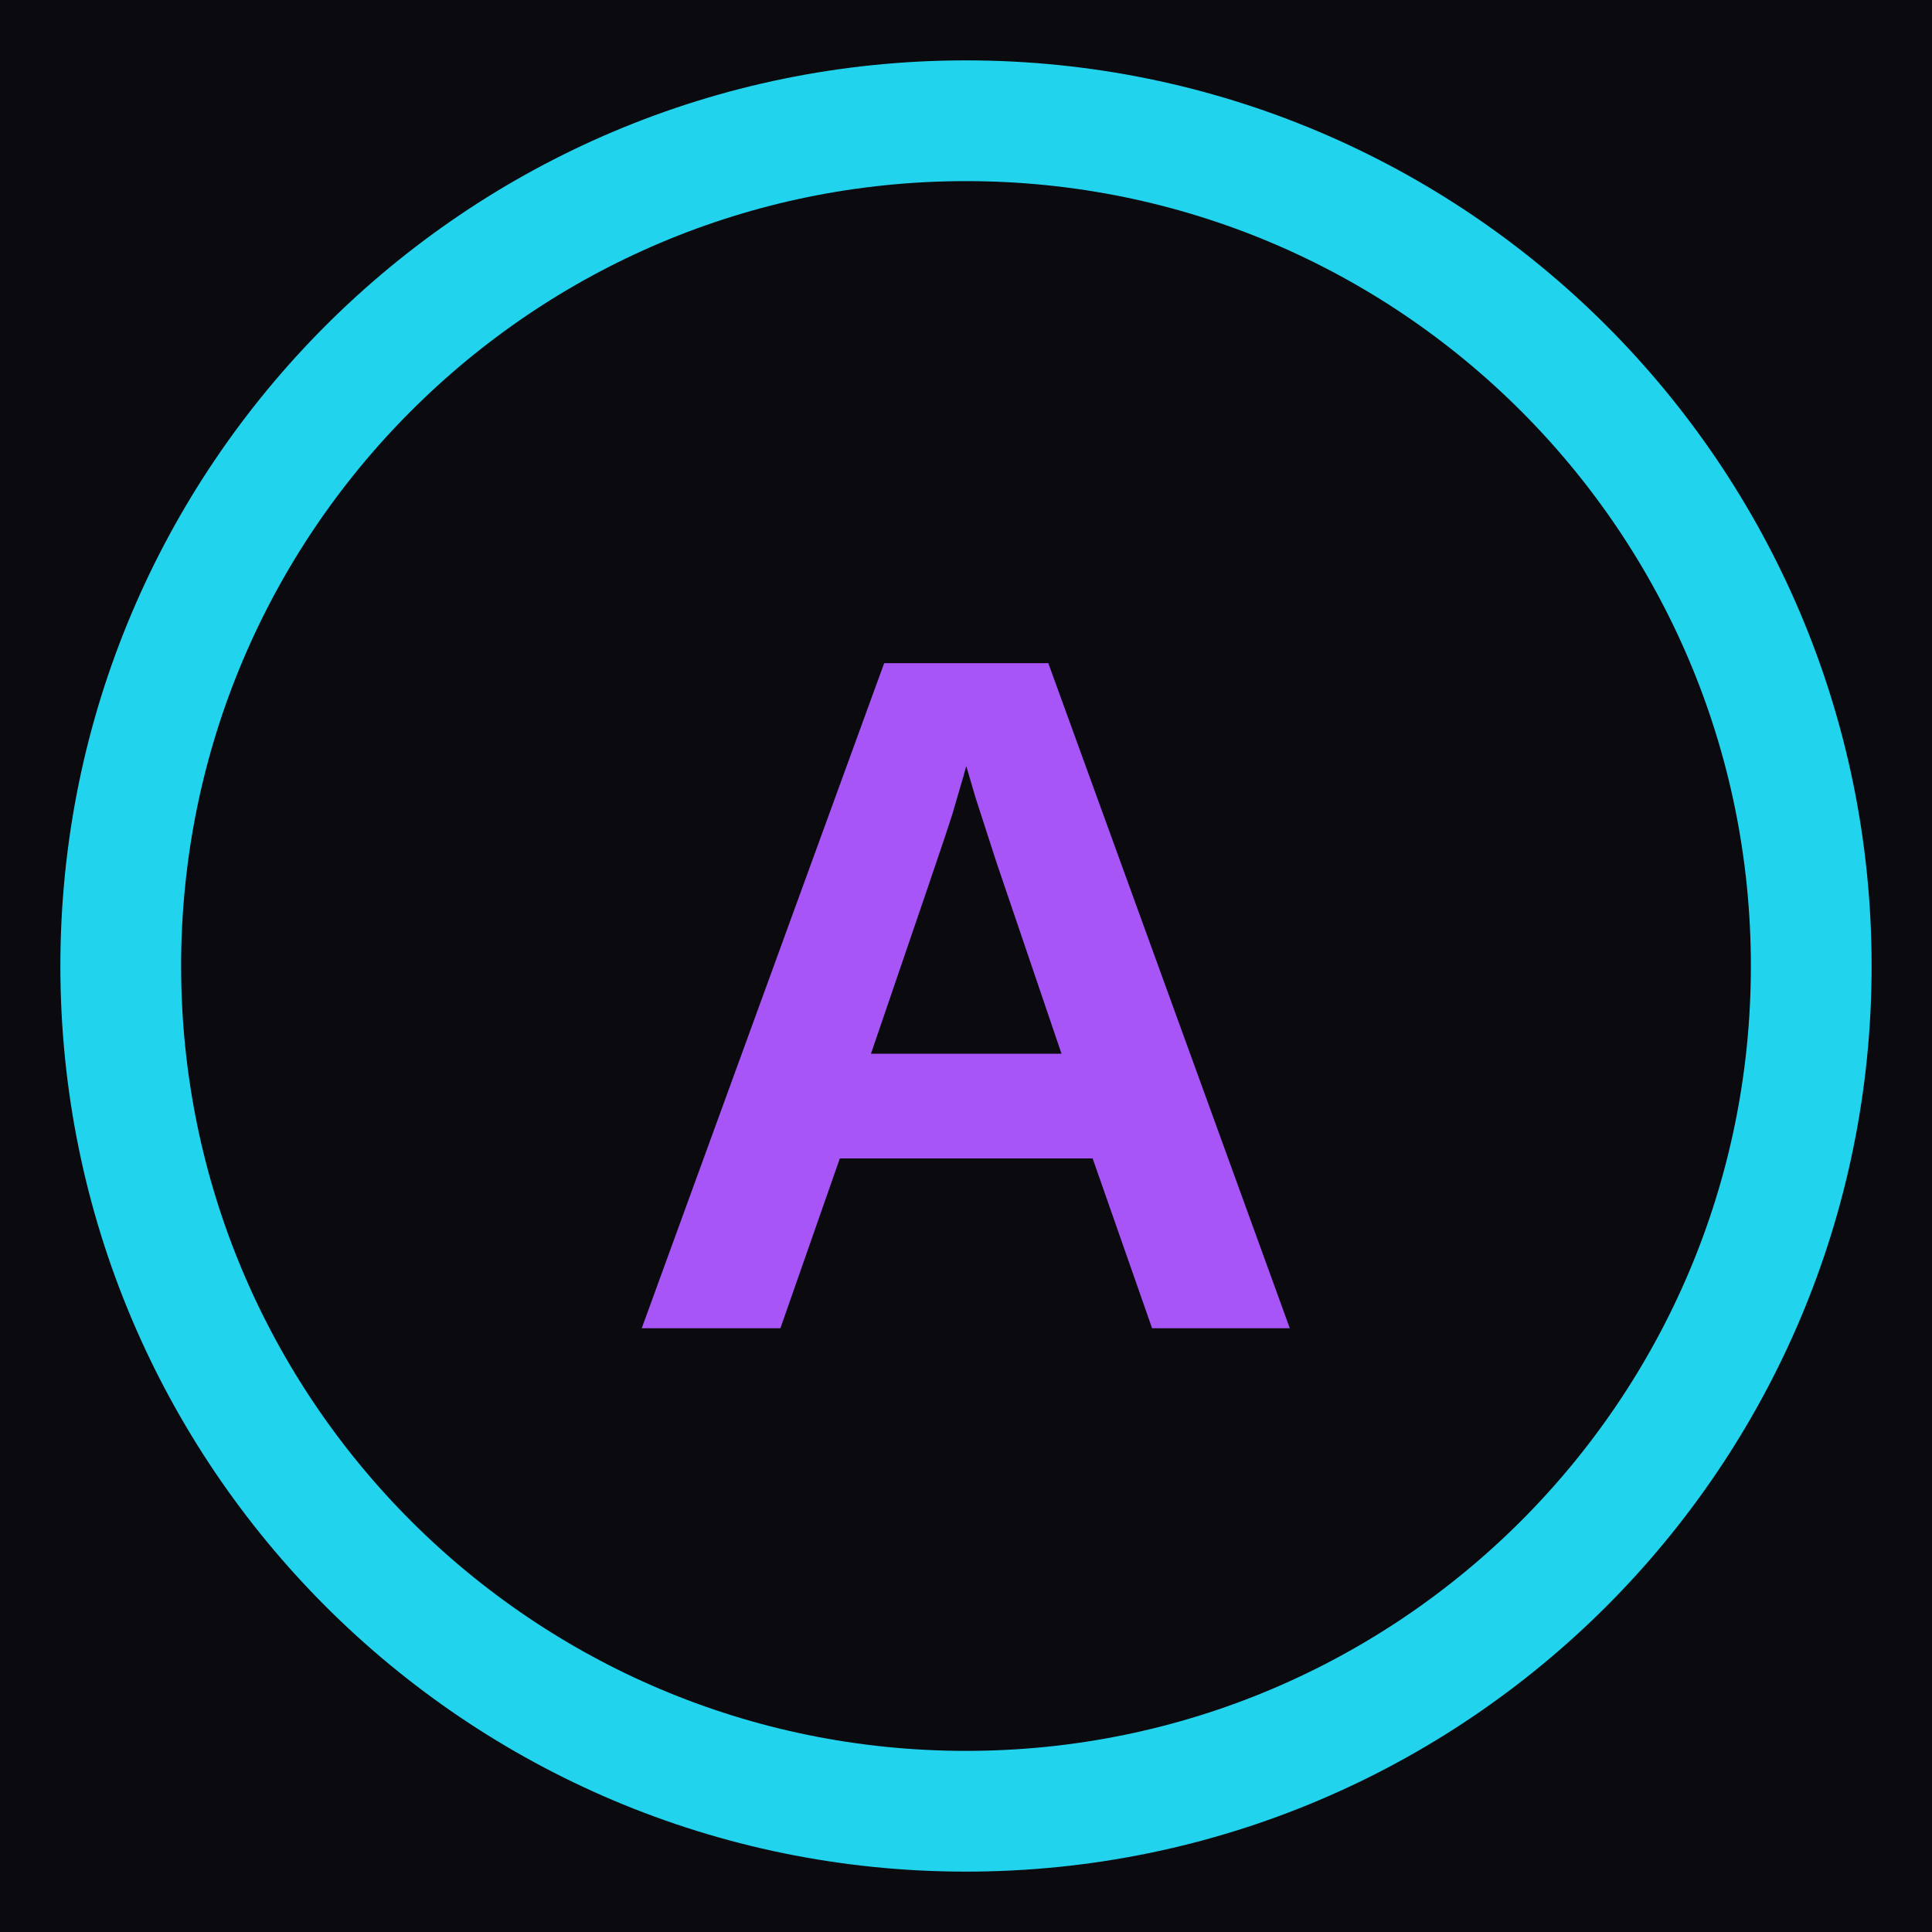
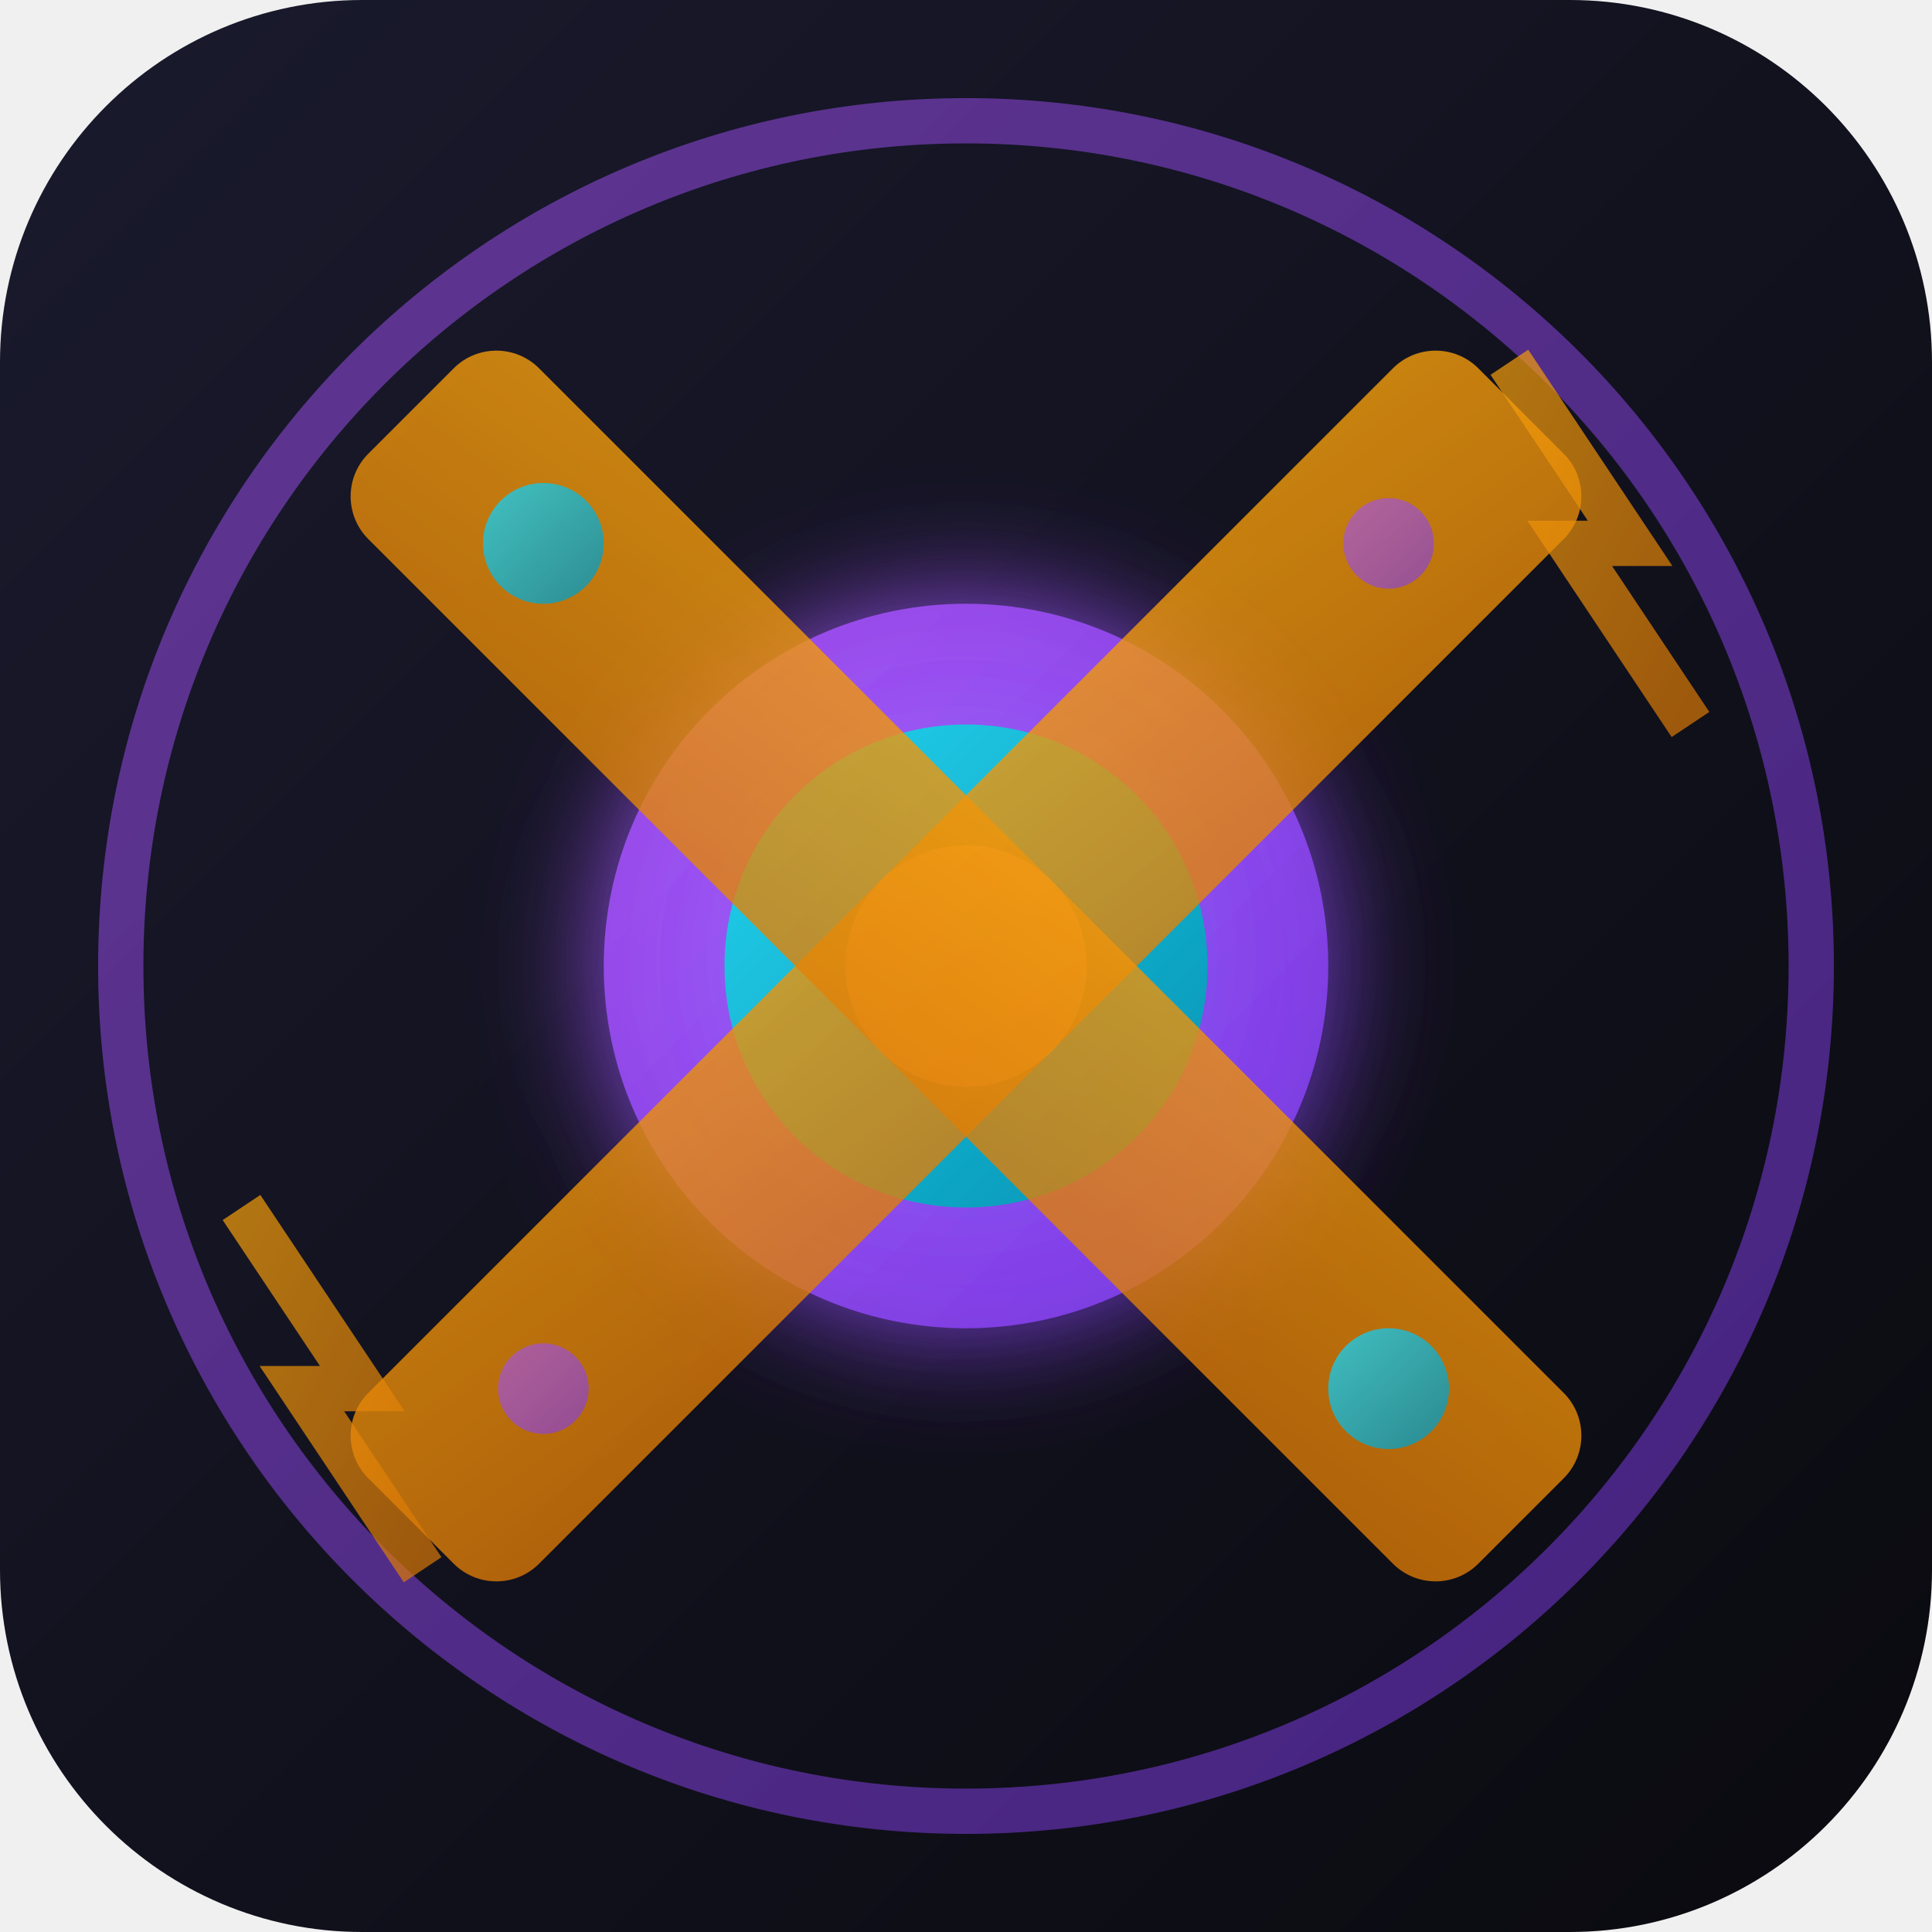
- <svg xmlns="http://www.w3.org/2000/svg" viewBox="0 0 32 32">
-   <rect width="32" height="32" fill="#0a0a0f" />
-   <text x="16" y="22" font-family="Arial" font-size="16" font-weight="bold" fill="#a855f7" text-anchor="middle">A</text>
-   <circle cx="16" cy="16" r="14" fill="none" stroke="#22d3ee" stroke-width="2" />
+ <svg xmlns="http://www.w3.org/2000/svg" viewBox="0 0 64 64">
+   <defs>
+     <linearGradient id="bgGrad" x1="0%" y1="0%" x2="100%" y2="100%">
+       <stop offset="0%" style="stop-color:#1a1a2e" />
+       <stop offset="100%" style="stop-color:#0a0a0f" />
+     </linearGradient>
+     <linearGradient id="purpleGrad" x1="0%" y1="0%" x2="100%" y2="100%">
+       <stop offset="0%" style="stop-color:#a855f7" />
+       <stop offset="100%" style="stop-color:#7c3aed" />
+     </linearGradient>
+     <linearGradient id="cyanGrad" x1="0%" y1="0%" x2="100%" y2="100%">
+       <stop offset="0%" style="stop-color:#22d3ee" />
+       <stop offset="100%" style="stop-color:#0891b2" />
+     </linearGradient>
+     <linearGradient id="goldGrad" x1="0%" y1="0%" x2="100%" y2="100%">
+       <stop offset="0%" style="stop-color:#f59e0b" />
+       <stop offset="100%" style="stop-color:#d97706" />
+     </linearGradient>
+     <filter id="glow" x="-50%" y="-50%" width="200%" height="200%">
+       <feGaussianBlur stdDeviation="2" result="coloredBlur" />
+       <feMerge>
+         <feMergeNode in="coloredBlur" />
+         <feMergeNode in="SourceGraphic" />
+       </feMerge>
+     </filter>
+   </defs>
+   <rect width="64" height="64" rx="12" fill="url(#bgGrad)" />
+   <circle cx="32" cy="32" r="28" fill="none" stroke="url(#purpleGrad)" stroke-width="1.5" opacity="0.5" />
+   <g filter="url(#glow)">
+     <circle cx="32" cy="32" r="12" fill="url(#purpleGrad)" opacity="0.9" />
+     <circle cx="32" cy="32" r="8" fill="url(#cyanGrad)" />
+     <circle cx="32" cy="32" r="4" fill="#ffffff" />
+   </g>
+   <g transform="rotate(45 32 32)">
+     <rect x="28" y="6" width="8" height="52" rx="2" fill="url(#goldGrad)" opacity="0.8" />
+     <rect x="6" y="28" width="52" height="8" rx="2" fill="url(#goldGrad)" opacity="0.8" />
+   </g>
+   <circle cx="18" cy="18" r="2" fill="url(#cyanGrad)" opacity="0.8" />
+   <circle cx="46" cy="18" r="1.5" fill="url(#purpleGrad)" opacity="0.6" />
+   <circle cx="18" cy="46" r="1.5" fill="url(#purpleGrad)" opacity="0.6" />
+   <circle cx="46" cy="46" r="2" fill="url(#cyanGrad)" opacity="0.8" />
+   <path d="M50 12 L54 18 L52 18 L56 24" stroke="url(#goldGrad)" stroke-width="1.5" fill="none" opacity="0.7" />
+   <path d="M14 52 L10 46 L12 46 L8 40" stroke="url(#goldGrad)" stroke-width="1.5" fill="none" opacity="0.7" />
</svg>
